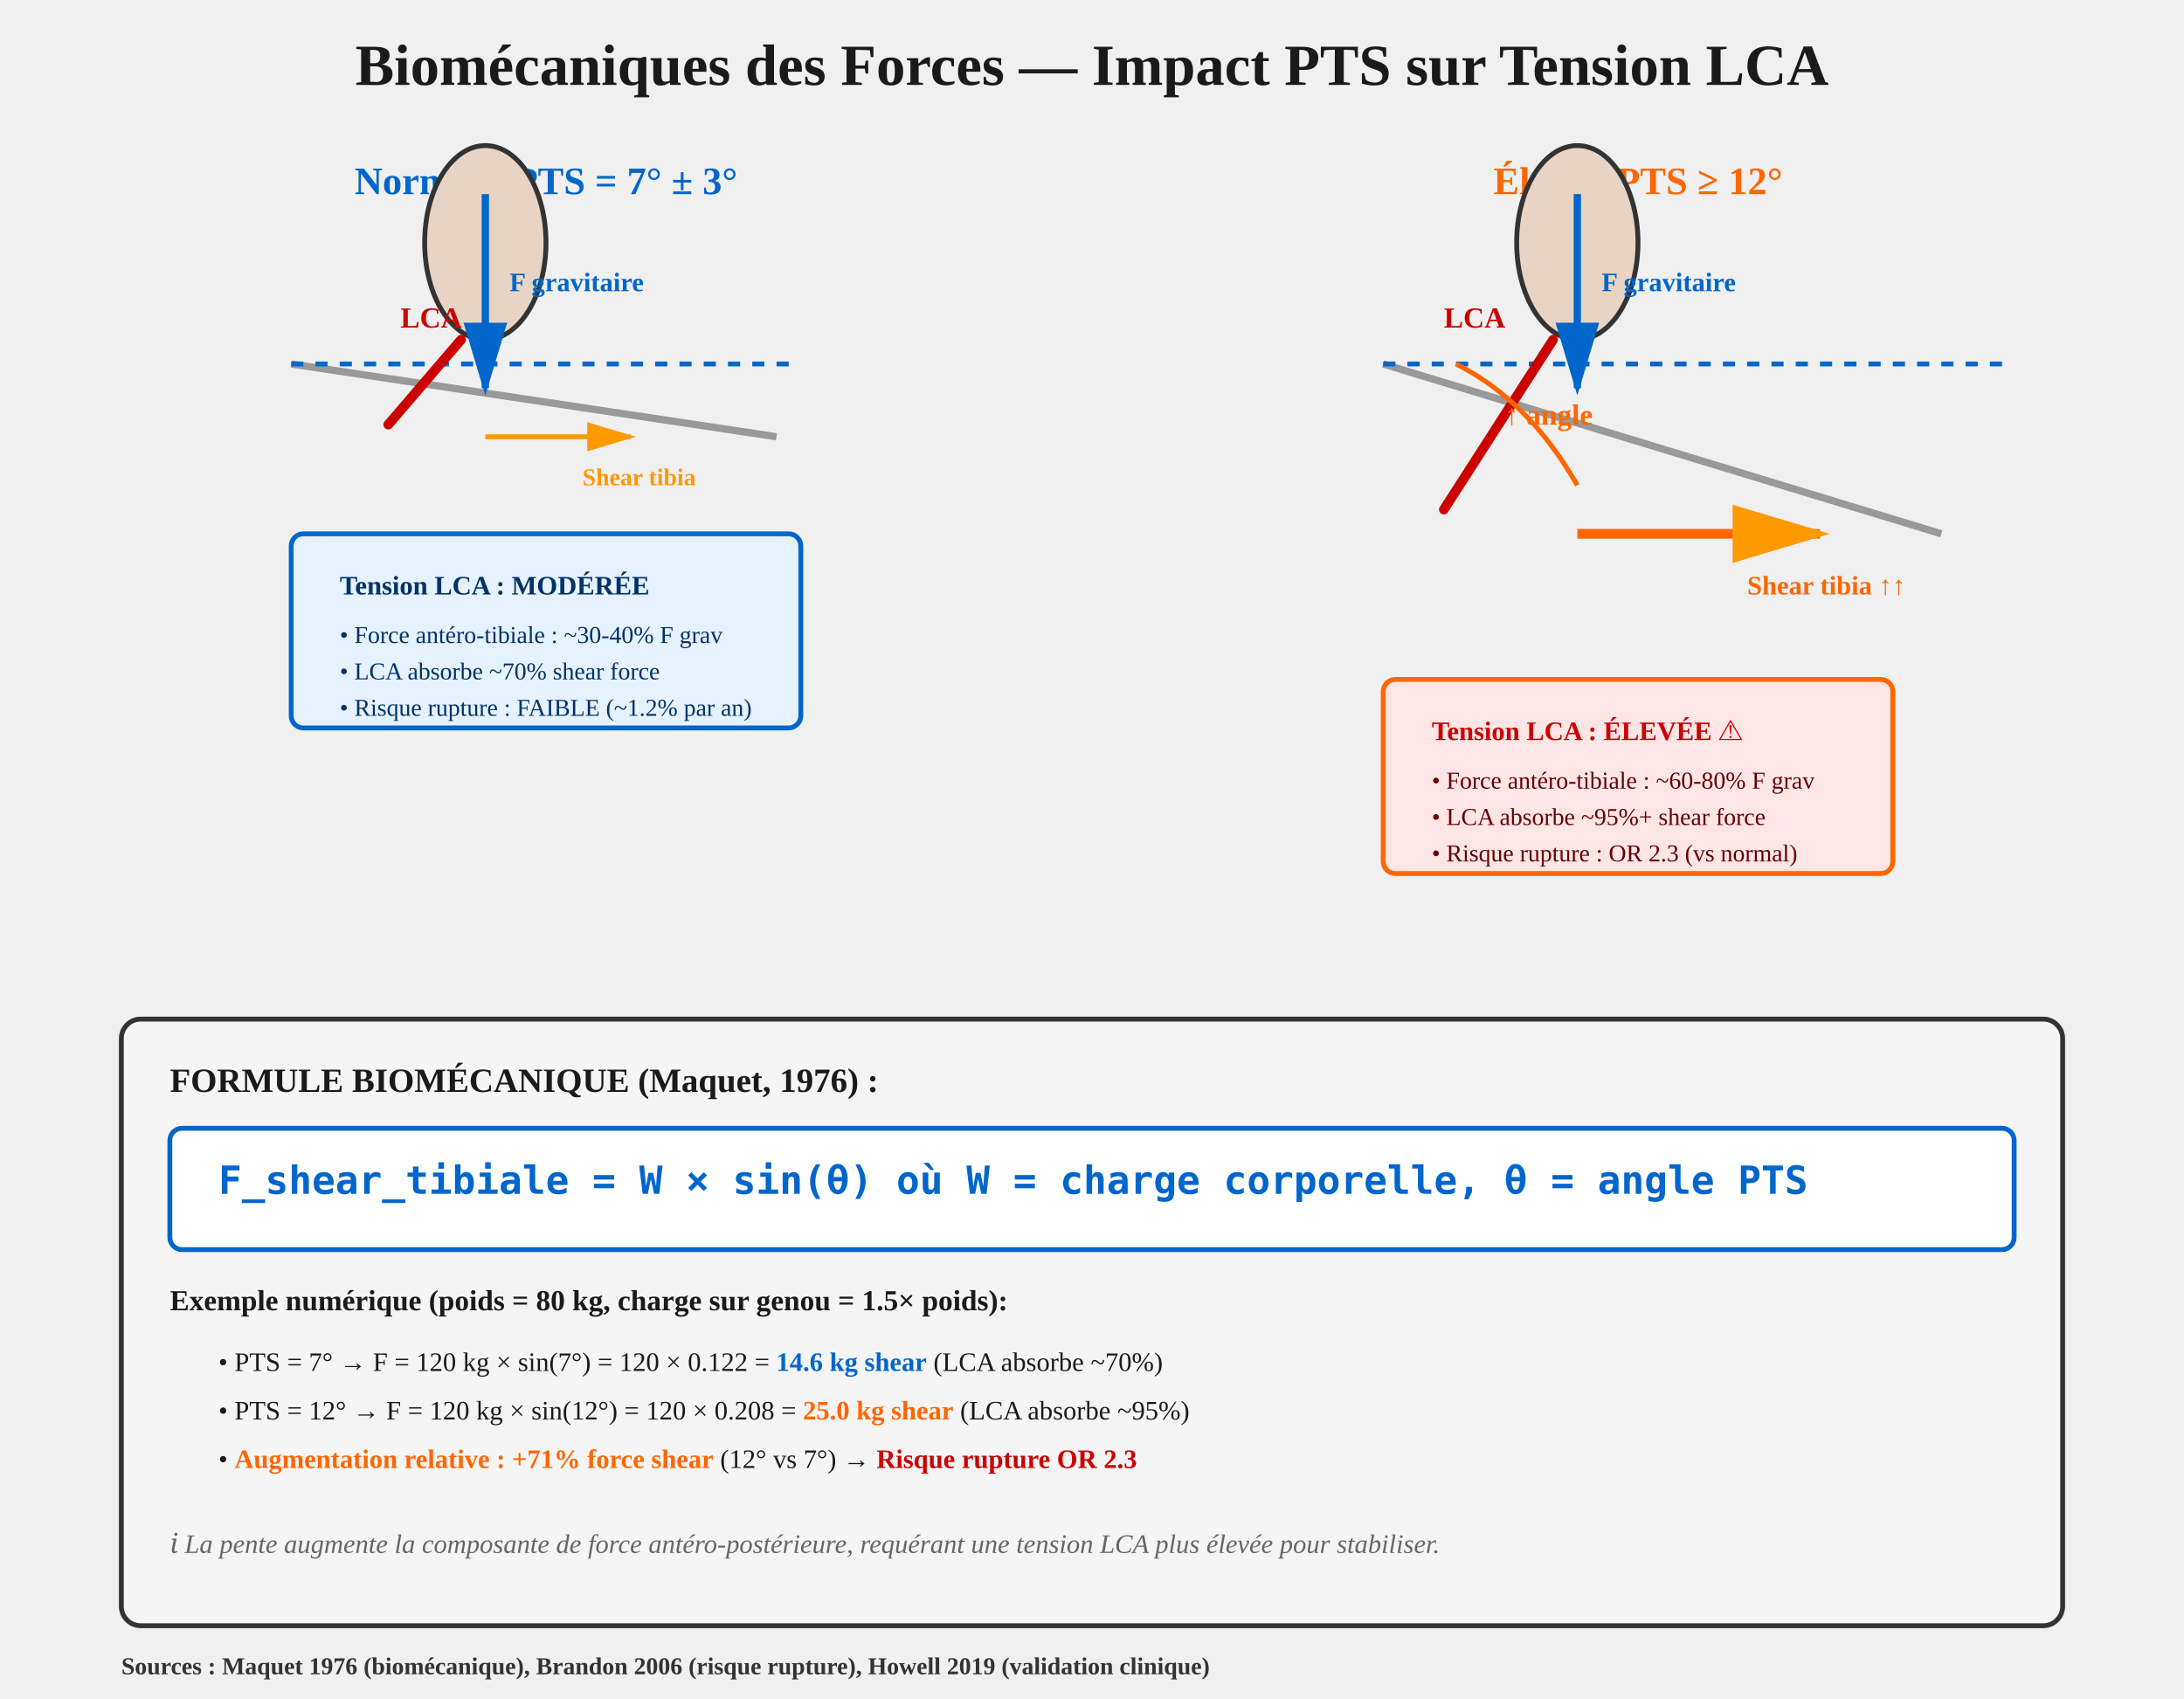
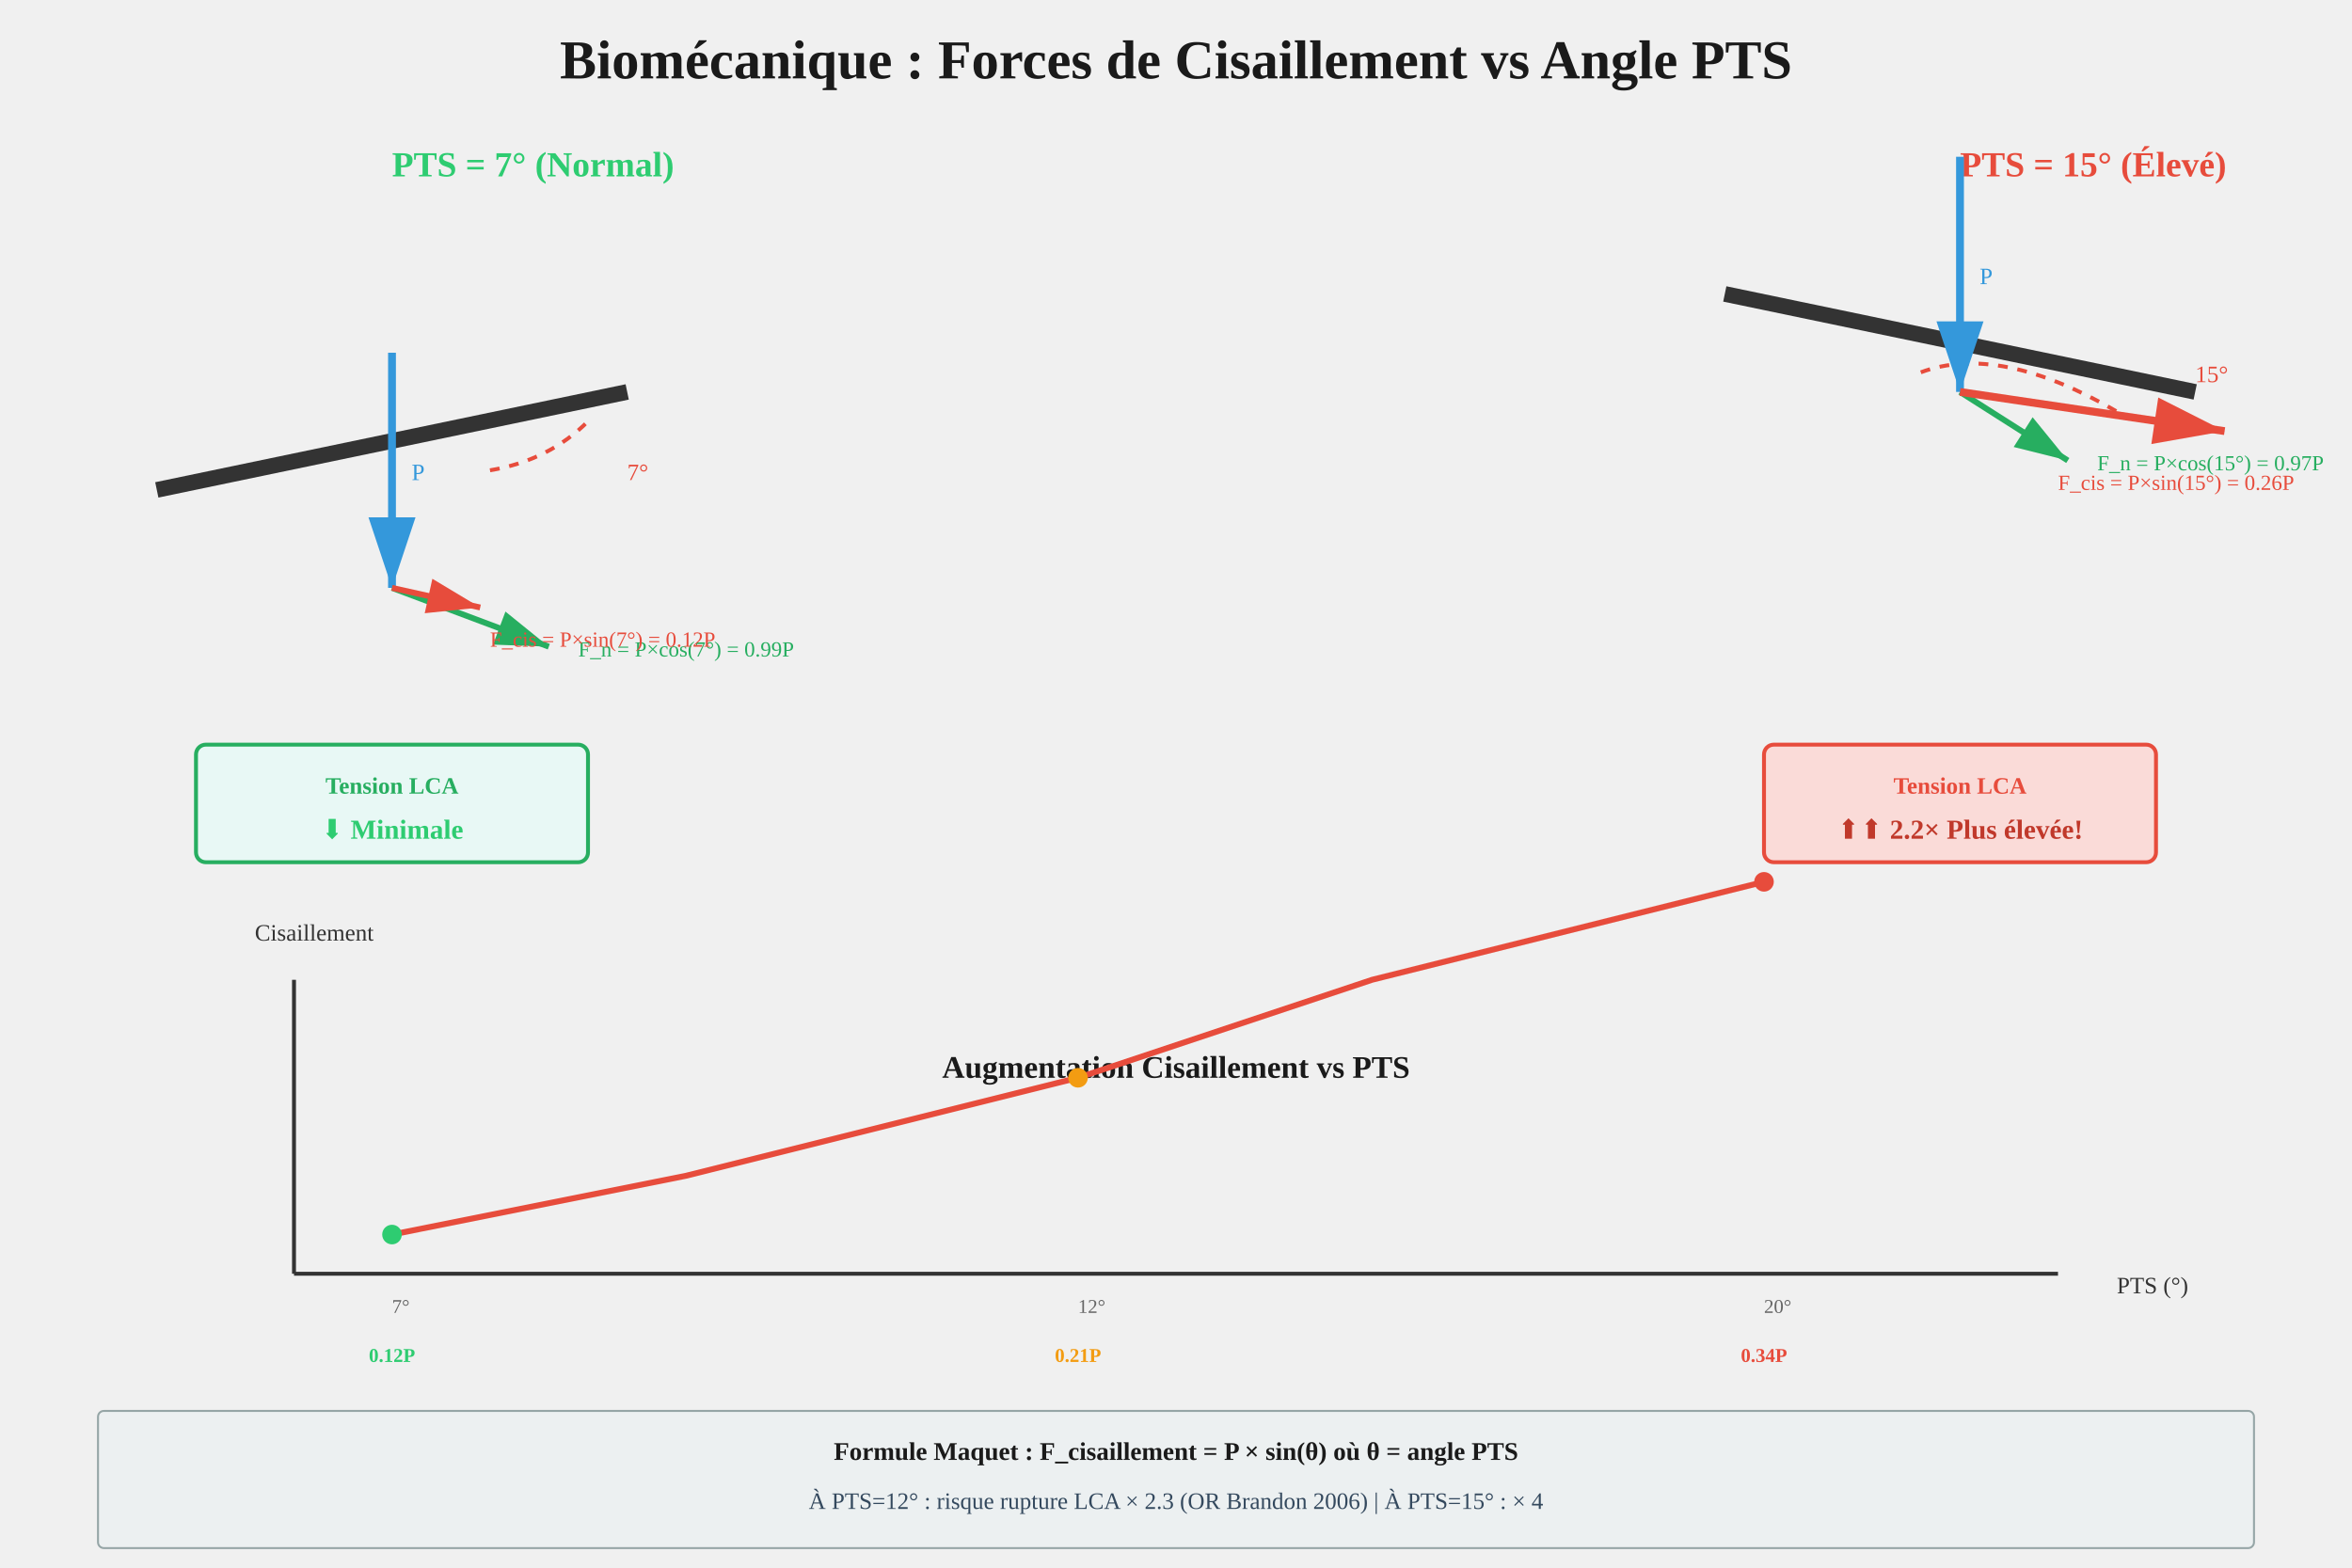
- <svg xmlns="http://www.w3.org/2000/svg" width="900" height="700" viewBox="0 0 900 700">
-   <text x="450" y="35" font-size="24" font-weight="bold" text-anchor="middle" fill="#1a1a1a">
-     Biomécaniques des Forces — Impact PTS sur Tension LCA
+ <svg xmlns="http://www.w3.org/2000/svg" viewBox="0 0 1200 800">
+   <defs>
+     <marker id="arrowblue" markerWidth="10" markerHeight="10" refX="9" refY="3" orient="auto" markerUnits="strokeWidth">
+       <path d="M0,0 L0,6 L9,3 z" fill="#3498db" />
+     </marker>
+     <marker id="arrowgreen" markerWidth="10" markerHeight="10" refX="9" refY="3" orient="auto" markerUnits="strokeWidth">
+       <path d="M0,0 L0,6 L9,3 z" fill="#27ae60" />
+     </marker>
+     <marker id="arrowred" markerWidth="10" markerHeight="10" refX="9" refY="3" orient="auto" markerUnits="strokeWidth">
+       <path d="M0,0 L0,6 L9,3 z" fill="#e74c3c" />
+     </marker>
+   </defs>
+   <text x="600" y="40" font-size="28" font-weight="bold" text-anchor="middle" fill="#1a1a1a">
+     Biomécanique : Forces de Cisaillement vs Angle PTS
  </text>
-   <g id="normal-pts">
-     <text x="225" y="80" font-size="16" font-weight="bold" text-anchor="middle" fill="#0066cc">
-       Normal : PTS = 7° ± 3°
-     </text>
-     <line x1="120" y1="150" x2="320" y2="180" stroke="#999" stroke-width="3" />
-     <line x1="120" y1="150" x2="330" y2="150" stroke="#0066cc" stroke-width="2" stroke-dasharray="5,5" />
-     <ellipse cx="200" cy="100" rx="25" ry="40" fill="#e8d4c4" stroke="#333" stroke-width="2" />
-     <line x1="190" y1="140" x2="160" y2="175" stroke="#cc0000" stroke-width="4" stroke-linecap="round" />
-     <text x="165" y="135" font-size="12" fill="#cc0000" font-weight="bold">LCA</text>
-     <g id="force-gravity">
-       <defs>
-         <marker id="arrowhead-blue" markerWidth="10" markerHeight="10" refX="9" refY="3" orient="auto">
-           <polygon points="0 0, 10 3, 0 6" fill="#0066cc" />
-         </marker>
-       </defs>
-       <line x1="200" y1="80" x2="200" y2="160" stroke="#0066cc" stroke-width="3" marker-end="url(#arrowhead-blue)" />
-       <text x="210" y="120" font-size="11" fill="#0066cc" font-weight="bold">F gravitaire</text>
-     </g>
-     <g id="shear-normal">
-       <defs>
-         <marker id="arrowhead-orange" markerWidth="10" markerHeight="10" refX="9" refY="3" orient="auto">
-           <polygon points="0 0, 10 3, 0 6" fill="#ff9900" />
-         </marker>
-       </defs>
-       <line x1="200" y1="180" x2="260" y2="180" stroke="#ff9900" stroke-width="2" marker-end="url(#arrowhead-orange)" />
-       <text x="240" y="200" font-size="10" fill="#ff9900" font-weight="bold">Shear tibia</text>
-     </g>
-     <rect x="120" y="220" width="210" height="80" fill="#e6f2ff" stroke="#0066cc" stroke-width="2" rx="5" />
-     <text x="140" y="245" font-size="11" font-weight="bold" fill="#003366">Tension LCA : MODÉRÉE</text>
-     <text x="140" y="265" font-size="10" fill="#003366">• Force antéro-tibiale : ~30-40% F grav</text>
-     <text x="140" y="280" font-size="10" fill="#003366">• LCA absorbe ~70% shear force</text>
-     <text x="140" y="295" font-size="10" fill="#003366">• Risque rupture : FAIBLE (~1.2% par an)</text>
+   <g>
+     <text x="200" y="90" font-size="18" font-weight="bold" fill="#2ecc71">PTS = 7° (Normal)</text>
+     <line x1="80" y1="250" x2="320" y2="200" stroke="#333" stroke-width="8" />
+     <path d="M 250 240 Q 280 235 300 215" stroke="#e74c3c" stroke-width="2" fill="none" stroke-dasharray="5,5" />
+     <text x="320" y="245" font-size="12" fill="#e74c3c">7°</text>
+     <line x1="200" y1="180" x2="200" y2="300" stroke="#3498db" stroke-width="4" marker-end="url(#arrowblue)" />
+     <text x="210" y="245" font-size="12" fill="#3498db">P</text>
+     <line x1="200" y1="300" x2="280" y2="330" stroke="#27ae60" stroke-width="3" marker-end="url(#arrowgreen)" />
+     <text x="295" y="335" font-size="11" fill="#27ae60">F_n = P×cos(7°) = 0.99P</text>
+     <line x1="200" y1="300" x2="245" y2="310" stroke="#e74c3c" stroke-width="3" marker-end="url(#arrowred)" />
+     <text x="250" y="330" font-size="11" fill="#e74c3c">F_cis = P×sin(7°) = 0.12P</text>
+     <rect x="100" y="380" width="200" height="60" fill="#e8f8f5" stroke="#27ae60" stroke-width="2" rx="5" />
+     <text x="200" y="405" font-size="12" font-weight="bold" text-anchor="middle" fill="#27ae60">Tension LCA</text>
+     <text x="200" y="428" font-size="14" font-weight="bold" text-anchor="middle" fill="#2ecc71">⬇ Minimale</text>
  </g>
-   <g id="elevated-pts">
-     <text x="675" y="80" font-size="16" font-weight="bold" text-anchor="middle" fill="#ff6600">
-       Élevé : PTS ≥ 12°
-     </text>
-     <line x1="570" y1="150" x2="800" y2="220" stroke="#999" stroke-width="3" />
-     <line x1="570" y1="150" x2="830" y2="150" stroke="#0066cc" stroke-width="2" stroke-dasharray="5,5" />
-     <ellipse cx="650" cy="100" rx="25" ry="40" fill="#e8d4c4" stroke="#333" stroke-width="2" />
-     <line x1="640" y1="140" x2="595" y2="210" stroke="#cc0000" stroke-width="4" stroke-linecap="round" />
-     <text x="595" y="135" font-size="12" fill="#cc0000" font-weight="bold">LCA</text>
-     <line x1="650" y1="80" x2="650" y2="160" stroke="#0066cc" stroke-width="3" marker-end="url(#arrowhead-blue)" />
-     <text x="660" y="120" font-size="11" fill="#0066cc" font-weight="bold">F gravitaire</text>
-     <line x1="650" y1="220" x2="750" y2="220" stroke="#ff6600" stroke-width="4" marker-end="url(#arrowhead-orange)" />
-     <text x="720" y="245" font-size="11" fill="#ff6600" font-weight="bold">Shear tibia ↑↑</text>
-     <path d="M 600 150 Q 630 165 650 200" fill="none" stroke="#ff6600" stroke-width="2" />
-     <text x="620" y="175" font-size="12" font-weight="bold" fill="#ff6600">↑ angle</text>
-     <rect x="570" y="280" width="210" height="80" fill="#ffe6e6" stroke="#ff6600" stroke-width="2" rx="5" />
-     <text x="590" y="305" font-size="11" font-weight="bold" fill="#cc0000">Tension LCA : ÉLEVÉE ⚠</text>
-     <text x="590" y="325" font-size="10" fill="#660000">• Force antéro-tibiale : ~60-80% F grav</text>
-     <text x="590" y="340" font-size="10" fill="#660000">• LCA absorbe ~95%+ shear force</text>
-     <text x="590" y="355" font-size="10" fill="#660000">• Risque rupture : OR 2.3 (vs normal)</text>
+   <g>
+     <text x="1000" y="90" font-size="18" font-weight="bold" fill="#e74c3c">PTS = 15° (Élevé)</text>
+     <line x1="880" y1="150" x2="1120" y2="200" stroke="#333" stroke-width="8" />
+     <path d="M 980 190 Q 1020 175 1080 210" stroke="#e74c3c" stroke-width="2" fill="none" stroke-dasharray="5,5" />
+     <text x="1120" y="195" font-size="12" fill="#e74c3c">15°</text>
+     <line x1="1000" y1="80" x2="1000" y2="200" stroke="#3498db" stroke-width="4" marker-end="url(#arrowblue)" />
+     <text x="1010" y="145" font-size="12" fill="#3498db">P</text>
+     <line x1="1000" y1="200" x2="1055" y2="235" stroke="#27ae60" stroke-width="3" marker-end="url(#arrowgreen)" />
+     <text x="1070" y="240" font-size="11" fill="#27ae60">F_n = P×cos(15°) = 0.97P</text>
+     <line x1="1000" y1="200" x2="1135" y2="220" stroke="#e74c3c" stroke-width="4" marker-end="url(#arrowred)" />
+     <text x="1050" y="250" font-size="11" fill="#e74c3c">F_cis = P×sin(15°) = 0.26P</text>
+     <rect x="900" y="380" width="200" height="60" fill="#fadbd8" stroke="#e74c3c" stroke-width="2" rx="5" />
+     <text x="1000" y="405" font-size="12" font-weight="bold" text-anchor="middle" fill="#e74c3c">Tension LCA</text>
+     <text x="1000" y="428" font-size="14" font-weight="bold" text-anchor="middle" fill="#c0392b">⬆⬆ 2.2× Plus élevée!</text>
  </g>
-   <g id="maquet-formula">
-     <rect x="50" y="420" width="800" height="250" fill="#f5f5f5" stroke="#333" stroke-width="2" rx="8" />
-     <text x="70" y="450" font-size="14" font-weight="bold" fill="#1a1a1a">FORMULE BIOMÉCANIQUE (Maquet, 1976) :</text>
-     <rect x="70" y="465" width="760" height="50" fill="#ffffff" stroke="#0066cc" stroke-width="2" rx="5" />
-     <text x="90" y="492" font-family="monospace" font-size="16" font-weight="bold" fill="#0066cc">
-       F_shear_tibiale = W × sin(θ)   où W = charge corporelle, θ = angle PTS
-     </text>
-     <text x="70" y="540" font-size="12" font-weight="bold" fill="#1a1a1a">Exemple numérique (poids = 80 kg, charge sur genou = 1.5× poids):</text>
-     <text x="90" y="565" font-size="11" fill="#1a1a1a">
-       • PTS = 7°  →  F = 120 kg × sin(7°) = 120 × 0.122 = <tspan font-weight="bold" fill="#0066cc">14.6 kg shear</tspan>  (LCA absorbe ~70%)
-     </text>
-     <text x="90" y="585" font-size="11" fill="#1a1a1a">
-       • PTS = 12° →  F = 120 kg × sin(12°) = 120 × 0.208 = <tspan font-weight="bold" fill="#ff6600">25.0 kg shear</tspan>  (LCA absorbe ~95%)
-     </text>
-     <text x="90" y="605" font-size="11" fill="#1a1a1a">
-       • <tspan font-weight="bold" fill="#ff6600">Augmentation relative : +71% force shear</tspan> (12° vs 7°) → <tspan font-weight="bold" fill="#cc0000">Risque rupture OR 2.3</tspan>
-     </text>
-     <text x="70" y="640" font-size="11" font-style="italic" fill="#666">
-       ℹ La pente augmente la composante de force antéro-postérieure, requérant une tension LCA plus élevée pour stabiliser.
-     </text>
+   <g>
+     <text x="600" y="550" font-size="16" font-weight="bold" text-anchor="middle" fill="#1a1a1a">Augmentation Cisaillement vs PTS</text>
+     <line x1="150" y1="650" x2="1050" y2="650" stroke="#333" stroke-width="2" />
+     <line x1="150" y1="650" x2="150" y2="500" stroke="#333" stroke-width="2" />
+     <text x="1080" y="660" font-size="12" fill="#333">PTS (°)</text>
+     <text x="130" y="480" font-size="12" fill="#333">Cisaillement</text>
+     <text x="200" y="670" font-size="10" fill="#666">7°</text>
+     <text x="550" y="670" font-size="10" fill="#666">12°</text>
+     <text x="900" y="670" font-size="10" fill="#666">20°</text>
+     <polyline points="200,630 350,600 550,550 700,500 900,450" stroke="#e74c3c" stroke-width="3" fill="none" />
+     <circle cx="200" cy="630" r="5" fill="#2ecc71" />
+     <text x="200" y="695" font-size="10" text-anchor="middle" fill="#2ecc71" font-weight="bold">0.12P</text>
+     <circle cx="550" cy="550" r="5" fill="#f39c12" />
+     <text x="550" y="695" font-size="10" text-anchor="middle" fill="#f39c12" font-weight="bold">0.21P</text>
+     <circle cx="900" cy="450" r="5" fill="#e74c3c" />
+     <text x="900" y="695" font-size="10" text-anchor="middle" fill="#e74c3c" font-weight="bold">0.34P</text>
  </g>
-   <g id="legend">
-     <text x="50" y="690" font-size="10" font-weight="bold" fill="#333">
-       Sources : Maquet 1976 (biomécanique), Brandon 2006 (risque rupture), Howell 2019 (validation clinique)
-     </text>
-   </g>
+   <rect x="50" y="720" width="1100" height="70" fill="#ecf0f1" stroke="#95a5a6" stroke-width="1" rx="3" />
+   <text x="600" y="745" font-size="13" font-weight="bold" text-anchor="middle" fill="#1a1a1a">
+     Formule Maquet : F_cisaillement = P × sin(θ) où θ = angle PTS
+   </text>
+   <text x="600" y="770" font-size="12" text-anchor="middle" fill="#34495e">
+     À PTS=12° : risque rupture LCA × 2.3 (OR Brandon 2006) | À PTS=15° : × 4
+   </text>
</svg>
